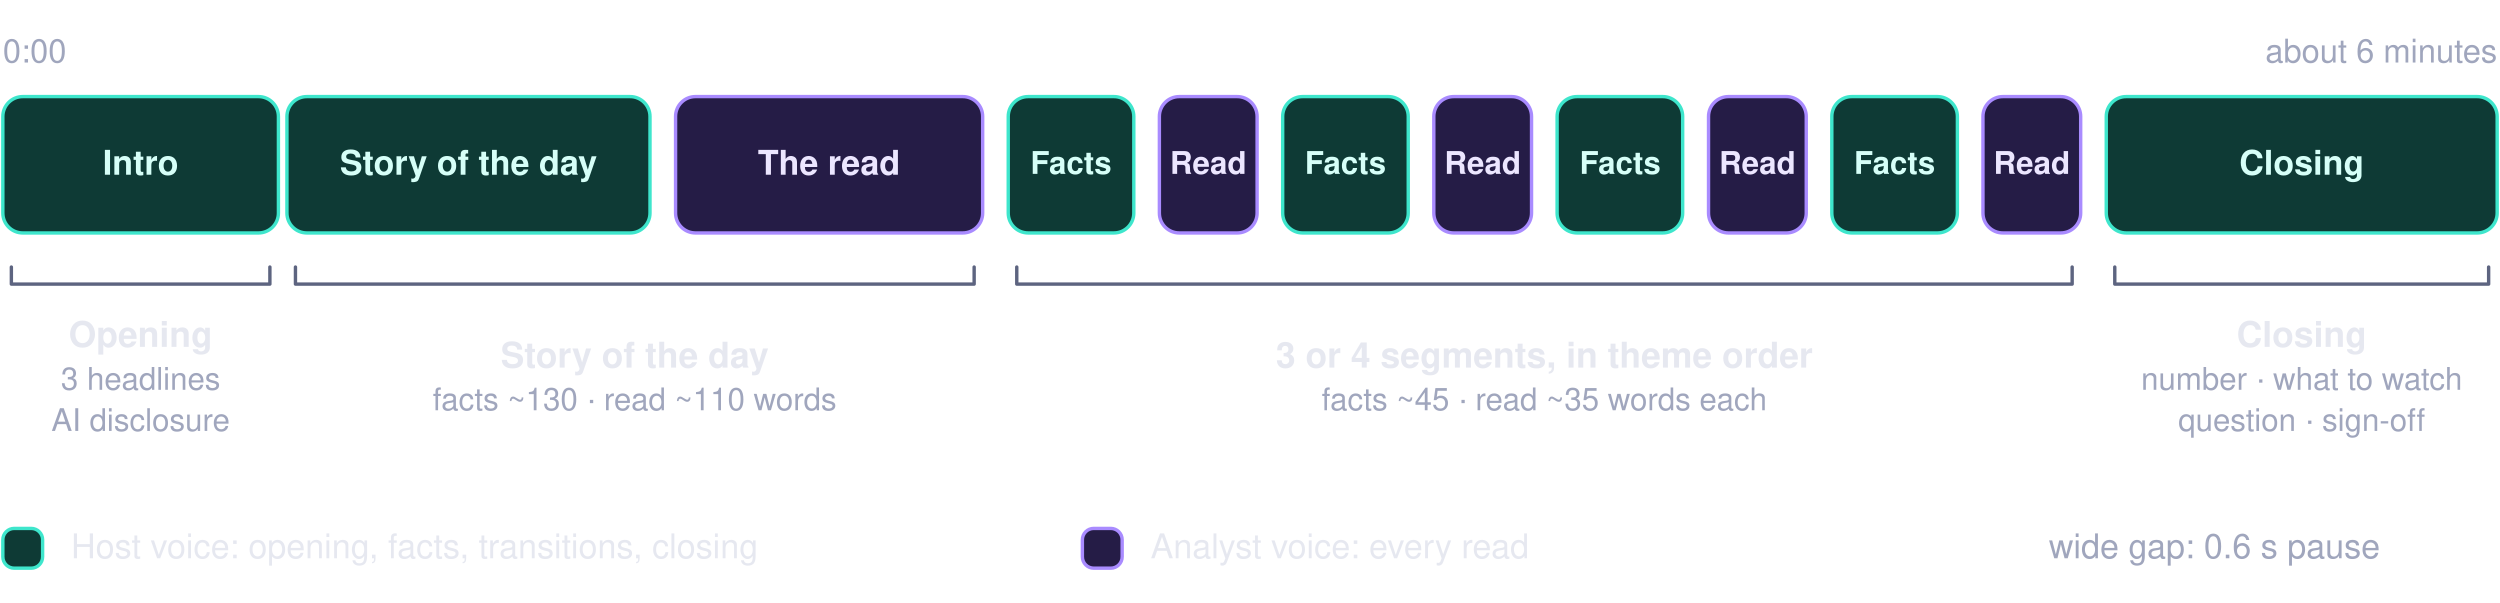
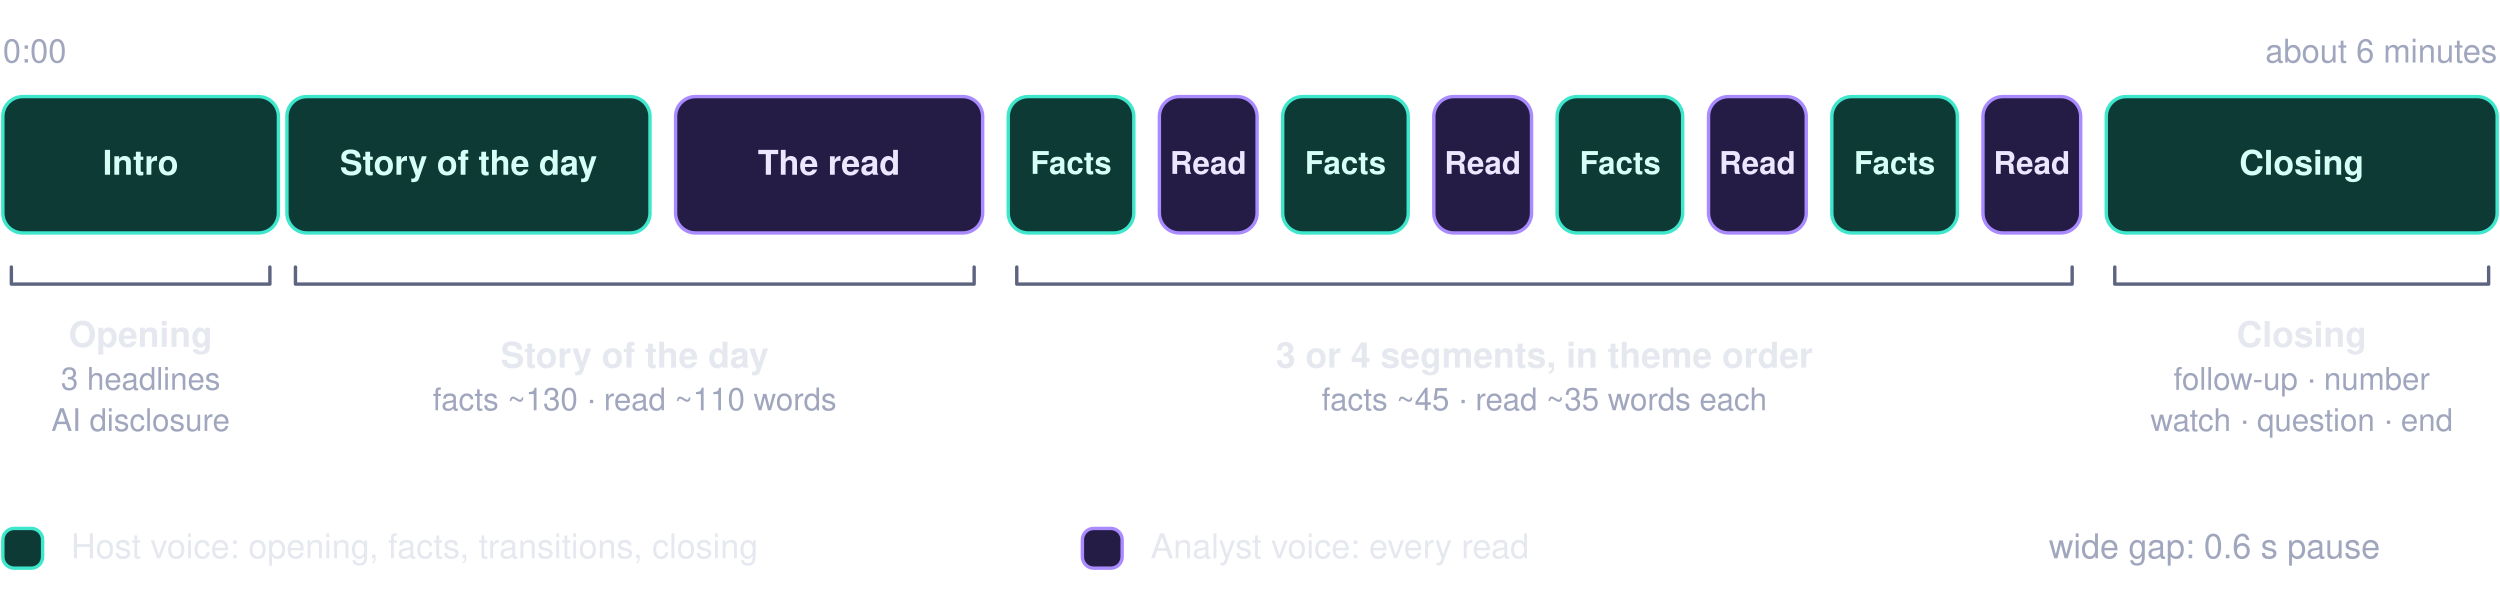
<svg xmlns="http://www.w3.org/2000/svg" viewBox="0 0 880 212" width="880" height="212" role="img" aria-label="Episode structure: two voices, facts then read">
  <text x="1.0" y="22.0" font-family="-apple-system, BlinkMacSystemFont, 'Segoe UI', Helvetica, Arial, sans-serif" font-size="11.5" font-weight="500" fill="#a0a6bd" text-anchor="start">0:00</text>
  <text x="879.0" y="22.0" font-family="-apple-system, BlinkMacSystemFont, 'Segoe UI', Helvetica, Arial, sans-serif" font-size="11.5" font-weight="500" fill="#a0a6bd" text-anchor="end">about 6 minutes</text>
  <g class="box">
    <rect x="1.0" y="34.0" width="97.0" height="48.0" rx="7" fill="#0e3a35" stroke="#3ee6cc" stroke-width="1.2" class="frame" />
    <text x="49.5" y="61.5" font-family="-apple-system, BlinkMacSystemFont, 'Segoe UI', Helvetica, Arial, sans-serif" font-size="12" font-weight="650" fill="#d6fff8" text-anchor="middle">Intro</text>
  </g>
  <g class="box">
    <rect x="101.0" y="34.0" width="127.8" height="48.0" rx="7" fill="#0e3a35" stroke="#3ee6cc" stroke-width="1.2" class="frame" />
    <text x="164.9" y="61.5" font-family="-apple-system, BlinkMacSystemFont, 'Segoe UI', Helvetica, Arial, sans-serif" font-size="12" font-weight="650" fill="#d6fff8" text-anchor="middle">Story of the day</text>
  </g>
  <g class="box">
    <rect x="237.8" y="34.0" width="108.1" height="48.0" rx="7" fill="#251c46" stroke="#a98bff" stroke-width="1.2" class="frame" />
    <text x="291.8" y="61.5" font-family="-apple-system, BlinkMacSystemFont, 'Segoe UI', Helvetica, Arial, sans-serif" font-size="12" font-weight="650" fill="#ece6ff" text-anchor="middle">The read</text>
  </g>
  <g class="box">
    <rect x="354.9" y="34.0" width="44.2" height="48.0" rx="7" fill="#0e3a35" stroke="#3ee6cc" stroke-width="1.2" class="frame" />
    <text x="377.0" y="61.2" font-family="-apple-system, BlinkMacSystemFont, 'Segoe UI', Helvetica, Arial, sans-serif" font-size="11" font-weight="650" fill="#d6fff8" text-anchor="middle">Facts</text>
  </g>
  <g class="box">
    <rect x="408.1" y="34.0" width="34.4" height="48.0" rx="7" fill="#251c46" stroke="#a98bff" stroke-width="1.2" class="frame" />
    <text x="425.3" y="61.2" font-family="-apple-system, BlinkMacSystemFont, 'Segoe UI', Helvetica, Arial, sans-serif" font-size="11" font-weight="650" fill="#ece6ff" text-anchor="middle">Read</text>
  </g>
  <g class="box">
    <rect x="451.5" y="34.0" width="44.2" height="48.0" rx="7" fill="#0e3a35" stroke="#3ee6cc" stroke-width="1.2" class="frame" />
    <text x="473.6" y="61.2" font-family="-apple-system, BlinkMacSystemFont, 'Segoe UI', Helvetica, Arial, sans-serif" font-size="11" font-weight="650" fill="#d6fff8" text-anchor="middle">Facts</text>
  </g>
  <g class="box">
    <rect x="504.7" y="34.0" width="34.4" height="48.0" rx="7" fill="#251c46" stroke="#a98bff" stroke-width="1.2" class="frame" />
    <text x="521.9" y="61.2" font-family="-apple-system, BlinkMacSystemFont, 'Segoe UI', Helvetica, Arial, sans-serif" font-size="11" font-weight="650" fill="#ece6ff" text-anchor="middle">Read</text>
  </g>
  <g class="box">
    <rect x="548.1" y="34.0" width="44.2" height="48.0" rx="7" fill="#0e3a35" stroke="#3ee6cc" stroke-width="1.2" class="frame" />
    <text x="570.3" y="61.2" font-family="-apple-system, BlinkMacSystemFont, 'Segoe UI', Helvetica, Arial, sans-serif" font-size="11" font-weight="650" fill="#d6fff8" text-anchor="middle">Facts</text>
  </g>
  <g class="box">
    <rect x="601.4" y="34.0" width="34.4" height="48.0" rx="7" fill="#251c46" stroke="#a98bff" stroke-width="1.2" class="frame" />
    <text x="618.6" y="61.2" font-family="-apple-system, BlinkMacSystemFont, 'Segoe UI', Helvetica, Arial, sans-serif" font-size="11" font-weight="650" fill="#ece6ff" text-anchor="middle">Read</text>
  </g>
  <g class="box">
    <rect x="644.8" y="34.0" width="44.2" height="48.0" rx="7" fill="#0e3a35" stroke="#3ee6cc" stroke-width="1.2" class="frame" />
    <text x="666.9" y="61.2" font-family="-apple-system, BlinkMacSystemFont, 'Segoe UI', Helvetica, Arial, sans-serif" font-size="11" font-weight="650" fill="#d6fff8" text-anchor="middle">Facts</text>
  </g>
  <g class="box">
    <rect x="698.0" y="34.0" width="34.4" height="48.0" rx="7" fill="#251c46" stroke="#a98bff" stroke-width="1.2" class="frame" />
    <text x="715.2" y="61.2" font-family="-apple-system, BlinkMacSystemFont, 'Segoe UI', Helvetica, Arial, sans-serif" font-size="11" font-weight="650" fill="#ece6ff" text-anchor="middle">Read</text>
  </g>
  <g class="box">
    <rect x="741.4" y="34.0" width="137.6" height="48.0" rx="7" fill="#0e3a35" stroke="#3ee6cc" stroke-width="1.2" class="frame" />
    <text x="810.2" y="61.5" font-family="-apple-system, BlinkMacSystemFont, 'Segoe UI', Helvetica, Arial, sans-serif" font-size="12" font-weight="650" fill="#d6fff8" text-anchor="middle">Closing</text>
  </g>
  <path d="M4.0,94 L4.0,100 L95.0,100 L95.0,94" fill="none" stroke="#5d6480" stroke-width="1.2" stroke-linecap="round" stroke-linejoin="round" />
  <g class="box">
    <rect x="2.0" y="106.0" width="95.0" height="54.0" rx="12" fill="none" stroke="none" stroke-width="1.2" class="frame" />
    <text x="49.5" y="122.1" font-family="-apple-system, BlinkMacSystemFont, 'Segoe UI', Helvetica, Arial, sans-serif" font-size="12.5" font-weight="700" fill="#e6e8f0" text-anchor="middle">Opening</text>
    <text x="49.5" y="137.2" font-family="-apple-system, BlinkMacSystemFont, 'Segoe UI', Helvetica, Arial, sans-serif" font-size="11" font-weight="400" fill="#a0a6bd" text-anchor="middle">3 headlines</text>
    <text x="49.5" y="151.7" font-family="-apple-system, BlinkMacSystemFont, 'Segoe UI', Helvetica, Arial, sans-serif" font-size="11" font-weight="400" fill="#a0a6bd" text-anchor="middle">AI disclosure</text>
  </g>
  <path d="M104.0,94 L104.0,100 L342.9,100 L342.9,94" fill="none" stroke="#5d6480" stroke-width="1.2" stroke-linecap="round" stroke-linejoin="round" />
  <g class="box">
    <rect x="102.0" y="106.0" width="242.9" height="54.0" rx="12" fill="none" stroke="none" stroke-width="1.2" class="frame" />
    <text x="223.4" y="129.4" font-family="-apple-system, BlinkMacSystemFont, 'Segoe UI', Helvetica, Arial, sans-serif" font-size="12.5" font-weight="700" fill="#e6e8f0" text-anchor="middle">Story of the day</text>
    <text x="223.4" y="144.4" font-family="-apple-system, BlinkMacSystemFont, 'Segoe UI', Helvetica, Arial, sans-serif" font-size="11" font-weight="400" fill="#a0a6bd" text-anchor="middle">facts ~130 · read ~110 words</text>
  </g>
  <path d="M357.9,94 L357.9,100 L729.4,100 L729.4,94" fill="none" stroke="#5d6480" stroke-width="1.2" stroke-linecap="round" stroke-linejoin="round" />
  <g class="box">
    <rect x="355.9" y="106.0" width="375.5" height="54.0" rx="12" fill="none" stroke="none" stroke-width="1.2" class="frame" />
    <text x="543.6" y="129.4" font-family="-apple-system, BlinkMacSystemFont, 'Segoe UI', Helvetica, Arial, sans-serif" font-size="12.5" font-weight="700" fill="#e6e8f0" text-anchor="middle">3 or 4 segments, in theme order</text>
    <text x="543.6" y="144.4" font-family="-apple-system, BlinkMacSystemFont, 'Segoe UI', Helvetica, Arial, sans-serif" font-size="11" font-weight="400" fill="#a0a6bd" text-anchor="middle">facts ~45 · read ~35 words each</text>
  </g>
  <path d="M744.4,94 L744.4,100 L876.0,100 L876.0,94" fill="none" stroke="#5d6480" stroke-width="1.2" stroke-linecap="round" stroke-linejoin="round" />
  <g class="box">
    <rect x="742.4" y="106.0" width="135.6" height="54.0" rx="12" fill="none" stroke="none" stroke-width="1.2" class="frame" />
    <text x="810.2" y="122.1" font-family="-apple-system, BlinkMacSystemFont, 'Segoe UI', Helvetica, Arial, sans-serif" font-size="12.5" font-weight="700" fill="#e6e8f0" text-anchor="middle">Closing</text>
-     <text x="810.2" y="137.2" font-family="-apple-system, BlinkMacSystemFont, 'Segoe UI', Helvetica, Arial, sans-serif" font-size="11" font-weight="400" fill="#a0a6bd" text-anchor="middle">number · what to watch</text>
-     <text x="810.2" y="151.7" font-family="-apple-system, BlinkMacSystemFont, 'Segoe UI', Helvetica, Arial, sans-serif" font-size="11" font-weight="400" fill="#a0a6bd" text-anchor="middle">question · sign-off</text>
+     <text x="810.2" y="137.2" font-family="-apple-system, BlinkMacSystemFont, 'Segoe UI', Helvetica, Arial, sans-serif" font-size="11" font-weight="400" fill="#a0a6bd" text-anchor="middle">follow-up · number</text>
+     <text x="810.2" y="151.7" font-family="-apple-system, BlinkMacSystemFont, 'Segoe UI', Helvetica, Arial, sans-serif" font-size="11" font-weight="400" fill="#a0a6bd" text-anchor="middle">watch · question · end</text>
  </g>
  <rect x="1.0" y="186.0" width="14.0" height="14.0" rx="4" fill="#0e3a35" stroke="#3ee6cc" stroke-width="1.2" />
  <g class="box">
    <rect x="21.0" y="182.0" width="346.6" height="22.0" rx="12" fill="none" stroke="none" stroke-width="1.2" class="frame" />
    <text x="25.0" y="196.5" font-family="-apple-system, BlinkMacSystemFont, 'Segoe UI', Helvetica, Arial, sans-serif" font-size="12" font-weight="500" fill="#e6e8f0" text-anchor="start">Host voice: opening, facts, transitions, closing</text>
  </g>
  <rect x="381.0" y="186.0" width="14.0" height="14.0" rx="4" fill="#251c46" stroke="#a98bff" stroke-width="1.2" />
  <g class="box">
    <rect x="401.0" y="182.0" width="192.0" height="22.0" rx="12" fill="none" stroke="none" stroke-width="1.2" class="frame" />
    <text x="405.0" y="196.5" font-family="-apple-system, BlinkMacSystemFont, 'Segoe UI', Helvetica, Arial, sans-serif" font-size="12" font-weight="500" fill="#e6e8f0" text-anchor="start">Analyst voice: every read</text>
  </g>
  <g class="box">
    <rect x="680.0" y="182.0" width="199.0" height="22.0" rx="12" fill="none" stroke="none" stroke-width="1.2" class="frame" />
    <text x="779.5" y="196.5" font-family="-apple-system, BlinkMacSystemFont, 'Segoe UI', Helvetica, Arial, sans-serif" font-size="12" font-weight="500" fill="#a0a6bd" text-anchor="middle">wide gap: 0.6 s pause</text>
  </g>
</svg>
